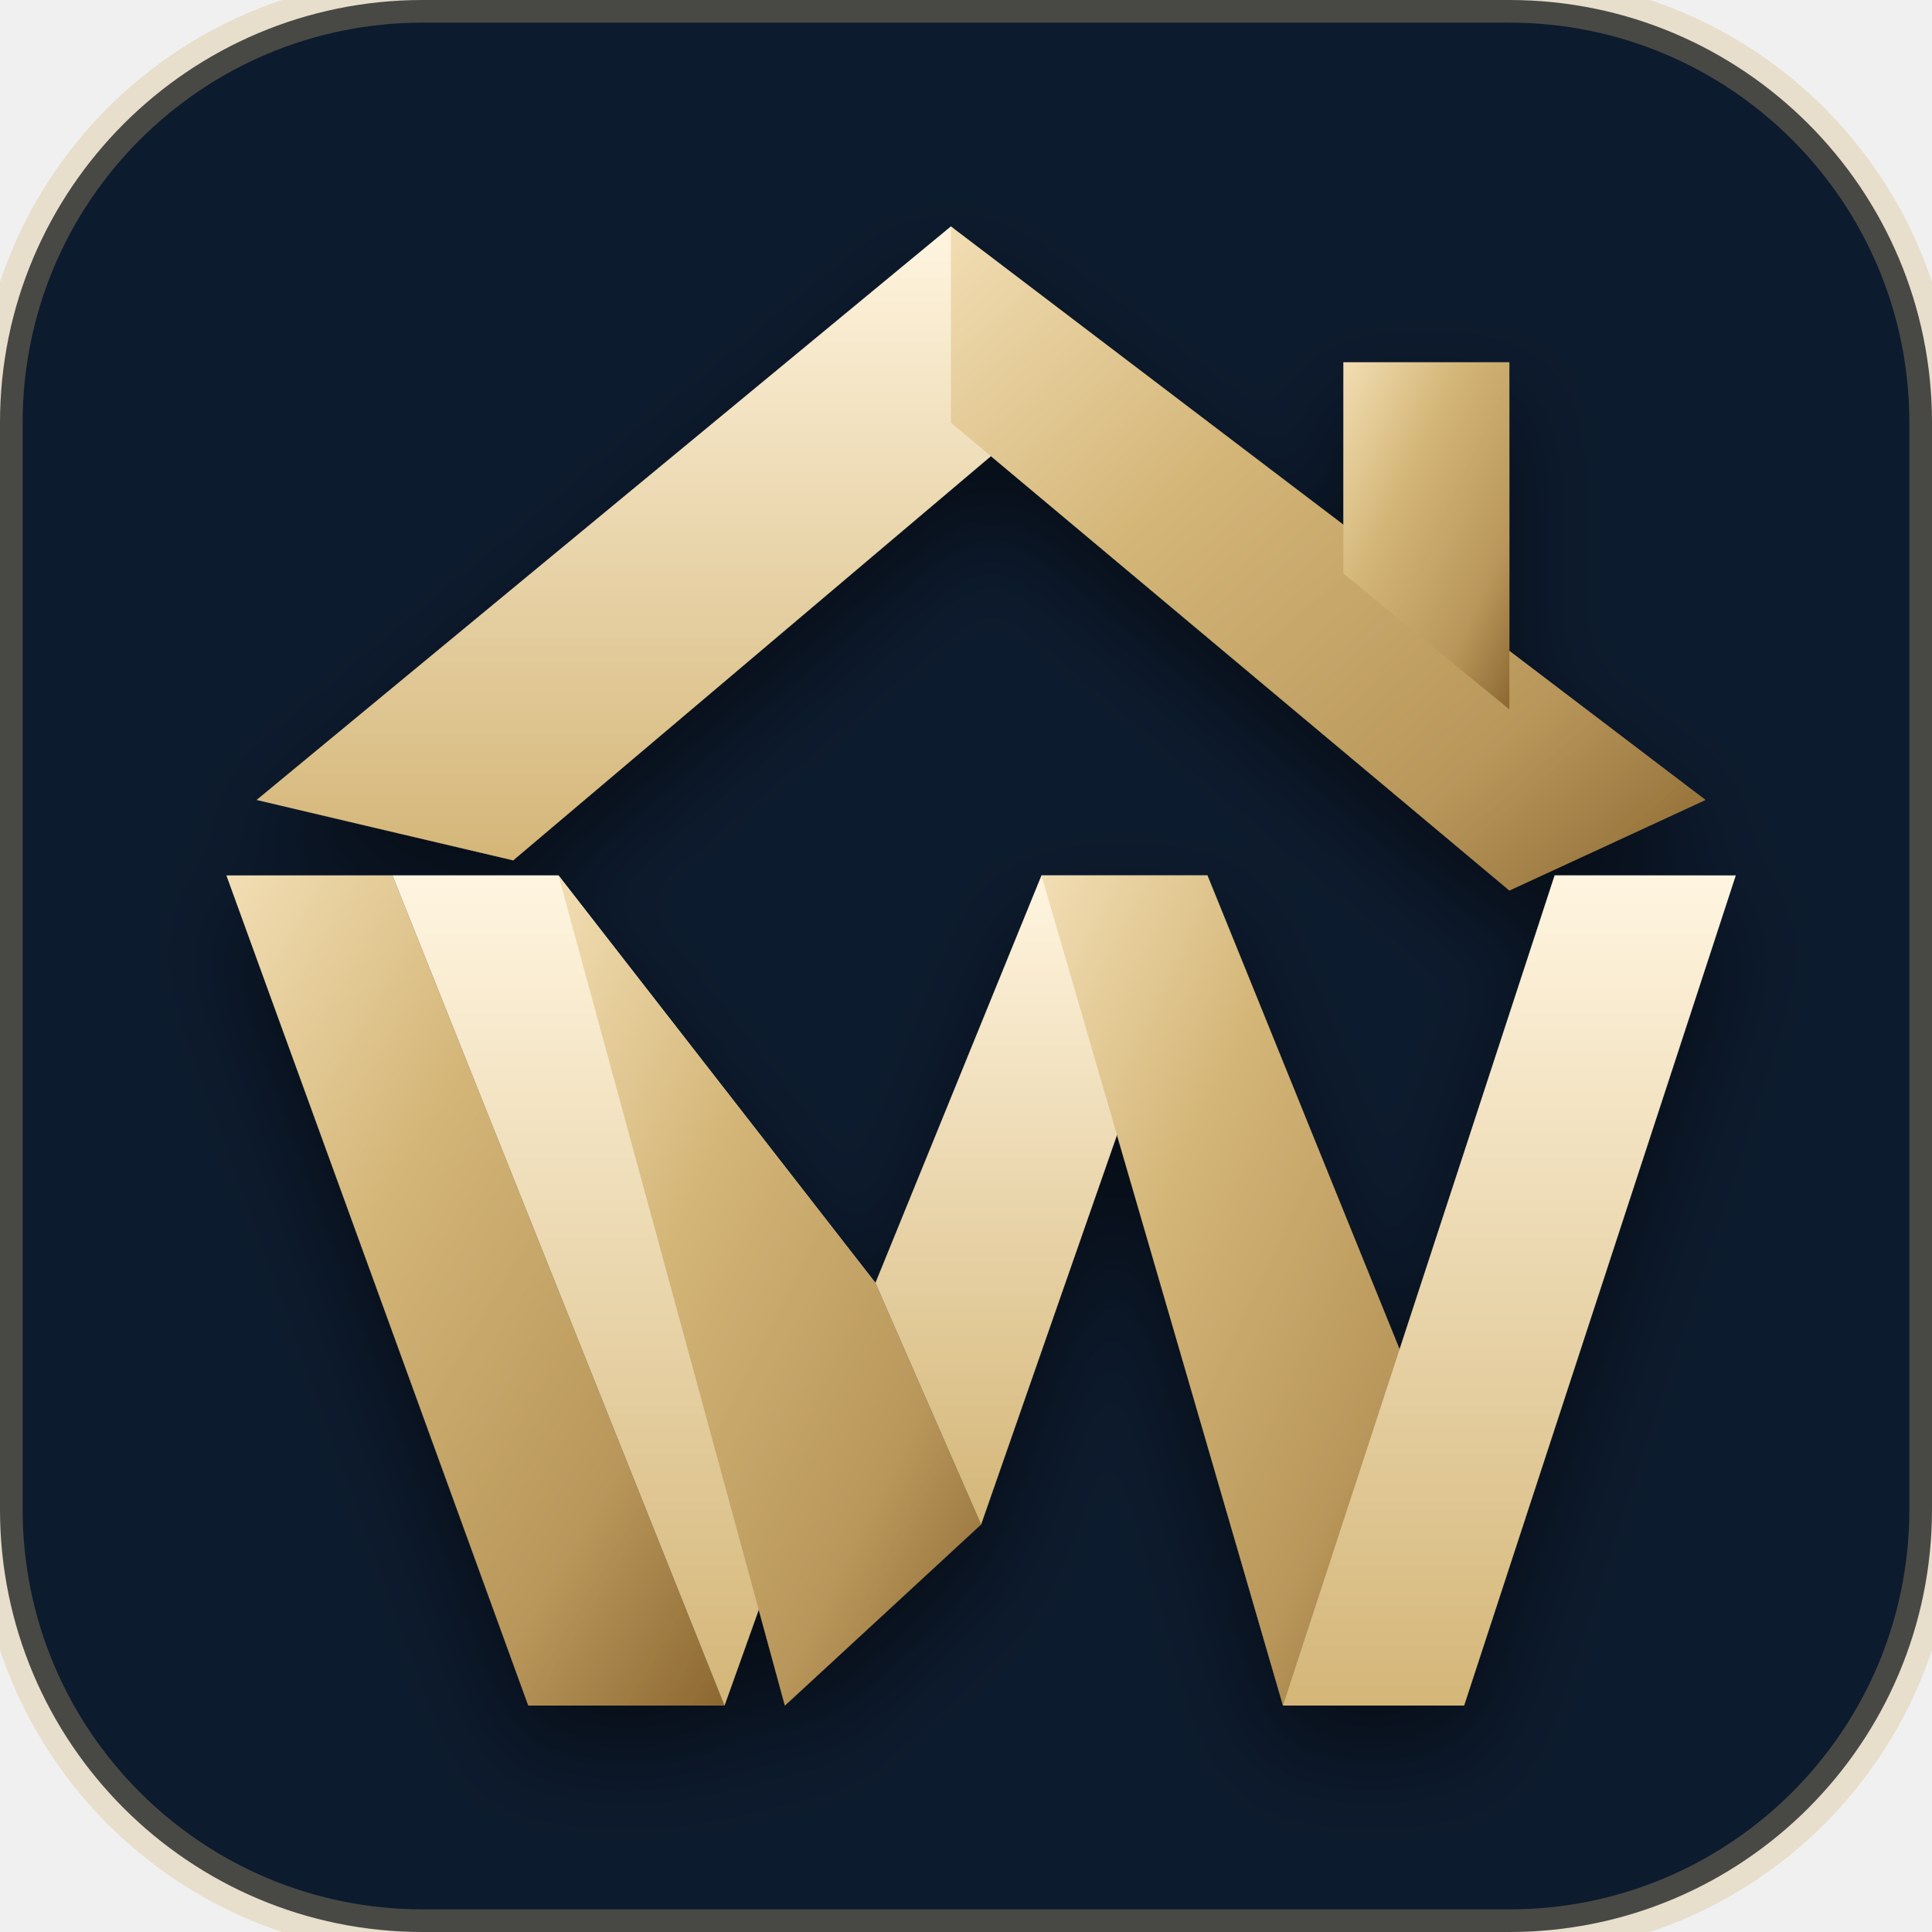
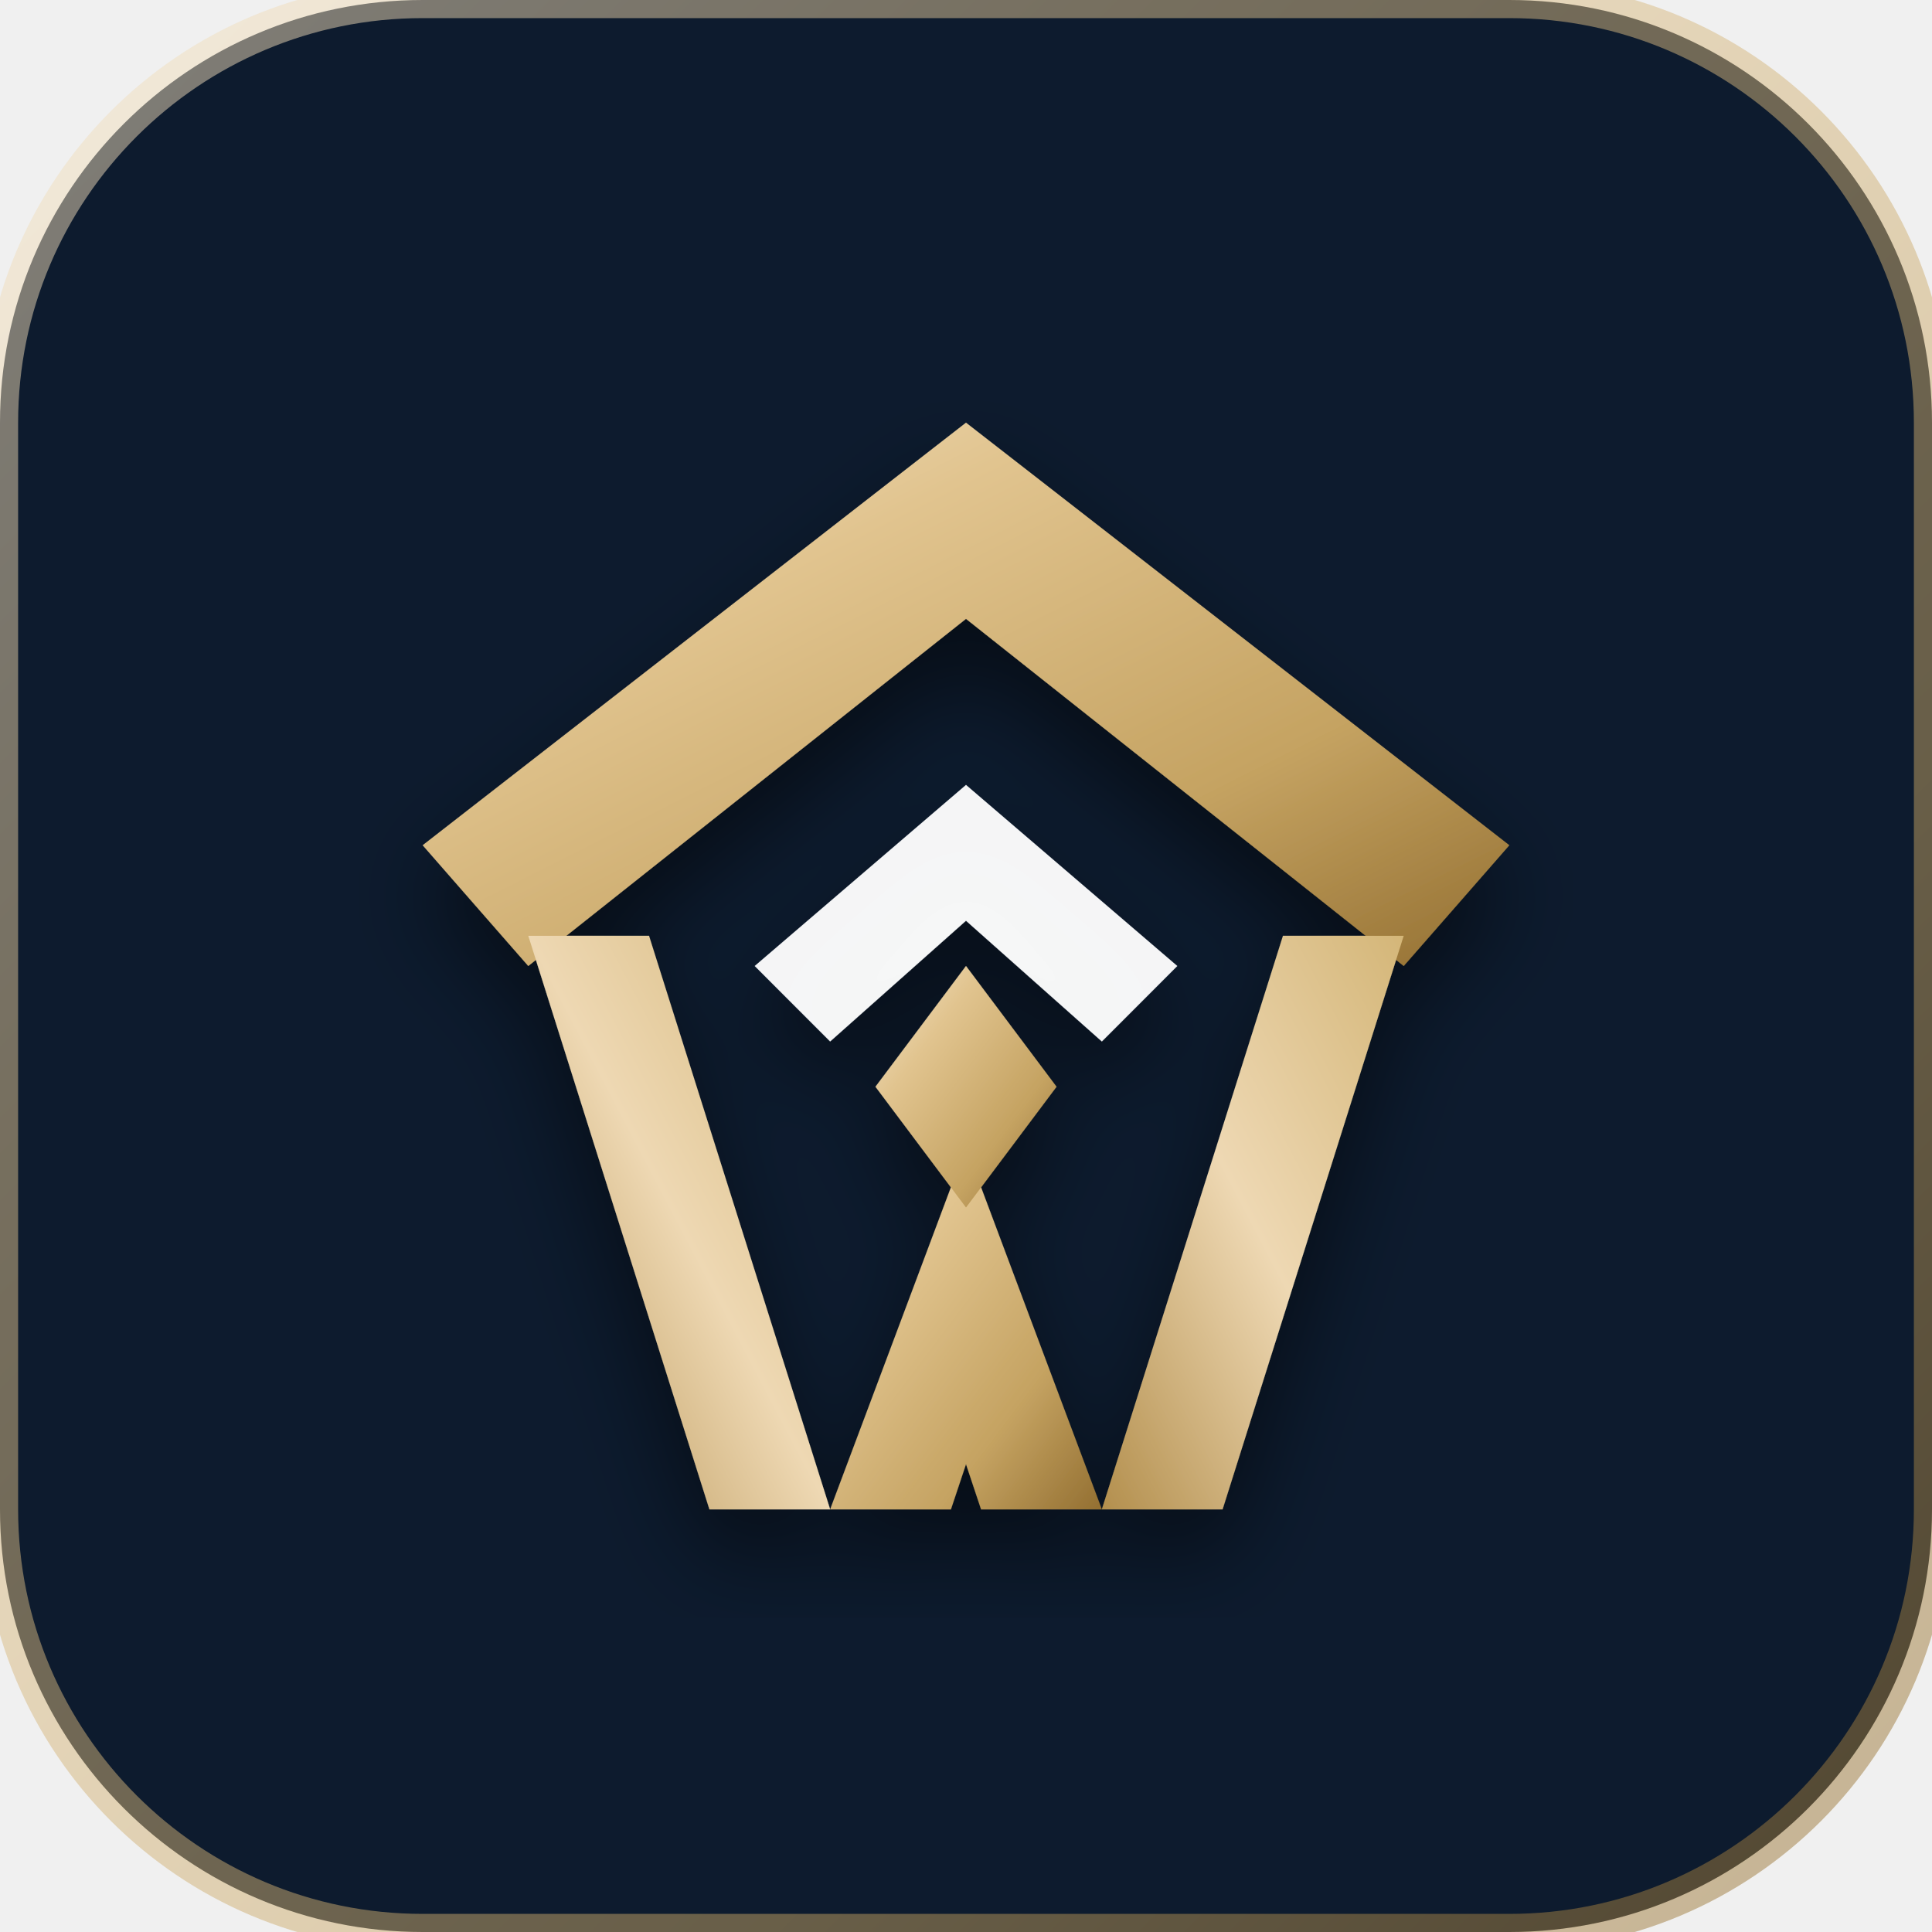
<svg xmlns="http://www.w3.org/2000/svg" viewBox="0 0 64 64" fill="none">
  <defs>
    <linearGradient id="fav-gold" x1="0%" y1="0%" x2="100%" y2="100%">
-       <stop offset="0%" stop-color="#F2DEB4" />
-       <stop offset="35%" stop-color="#D4B678" />
-       <stop offset="75%" stop-color="#B9975B" />
-       <stop offset="100%" stop-color="#8C6831" />
+       <stop offset="0%" stop-color="#F5E5C9" />
+       <stop offset="30%" stop-color="#E1C48F" />
+       <stop offset="70%" stop-color="#C5A362" />
+       <stop offset="100%" stop-color="#936F31" />
    </linearGradient>
-     <linearGradient id="fav-light" x1="0%" y1="0%" x2="0%" y2="100%">
-       <stop offset="0%" stop-color="#FFF5E0" />
+     <linearGradient id="fav-sheen" x1="0%" y1="100%" x2="100%" y2="0%">
+       <stop offset="0%" stop-color="#B38F4D" />
+       <stop offset="50%" stop-color="#EED8B3" />
      <stop offset="100%" stop-color="#D4B678" />
    </linearGradient>
    <filter id="fav-shadow" x="-10%" y="-10%" width="120%" height="120%">
      <feDropShadow dx="0" dy="1.5" stdDeviation="1.5" flood-color="#000" flood-opacity="0.5" />
    </filter>
  </defs>
  <rect width="64" height="64" rx="14" fill="#0D1B2E" />
-   <rect width="64" height="64" rx="14" stroke="rgba(212, 182, 120, 0.3)" stroke-width="1.5" />
-   <g transform="translate(4.5, 4.5)" filter="url(#fav-shadow)">
-     <path d="M4 22 L27 3 L32 7.5 L12.5 24 Z" fill="url(#fav-light)" />
-     <path d="M27 3 L52 22 L45.5 25 L27 9.5 Z" fill="url(#fav-gold)" />
-     <path d="M40 14.5 L40 7.5 L45.5 7.5 L45.5 19 Z" fill="url(#fav-gold)" />
-     <path d="M3 24.5 L13 52 L19.5 52 L8.5 24.5 Z" fill="url(#fav-gold)" />
-     <path d="M8.5 24.5 L19.5 52 L24.5 38 L14 24.5 Z" fill="url(#fav-light)" />
-     <path d="M14 24.5 L24.5 38 L28 46 L21.5 52 Z" fill="url(#fav-gold)" />
-     <path d="M28 46 L35.5 24.5 L30 24.5 L24.5 38 Z" fill="url(#fav-light)" />
-     <path d="M30 24.5 L35.5 24.5 L43 43 L38 52 Z" fill="url(#fav-gold)" />
-     <path d="M38 52 L44 52 L53 24.5 L47 24.5 Z" fill="url(#fav-light)" />
+   <rect width="64" height="64" rx="14" stroke="url(#fav-gold)" stroke-width="1.2" stroke-opacity="0.5" />
+   <g transform="translate(5, 5)" filter="url(#fav-shadow)">
+     <path d="M27 9 L45 23 L41.5 27 L27 15.5 L12.5 27 L9 23 Z" fill="url(#fav-gold)" />
+     <path d="M12.5 26 L18.5 45 L22.5 45 L16.5 26 Z" fill="url(#fav-sheen)" />
+     <path d="M22.5 45 L27 33 L31.5 45 L27.5 45 L27 43.5 L26.5 45 Z" fill="url(#fav-gold)" />
+     <path d="M37.5 26 L31.5 45 L35.5 45 L41.5 26 Z" fill="url(#fav-sheen)" />
+     <path d="M27 21 L34 27 L31.5 29.5 L27 25.5 L22.5 29.5 L20 27 Z" fill="#FFFFFF" opacity="0.95" />
+     <polygon points="27,27 30,31 27,35 24,31" fill="url(#fav-gold)" />
  </g>
</svg>
